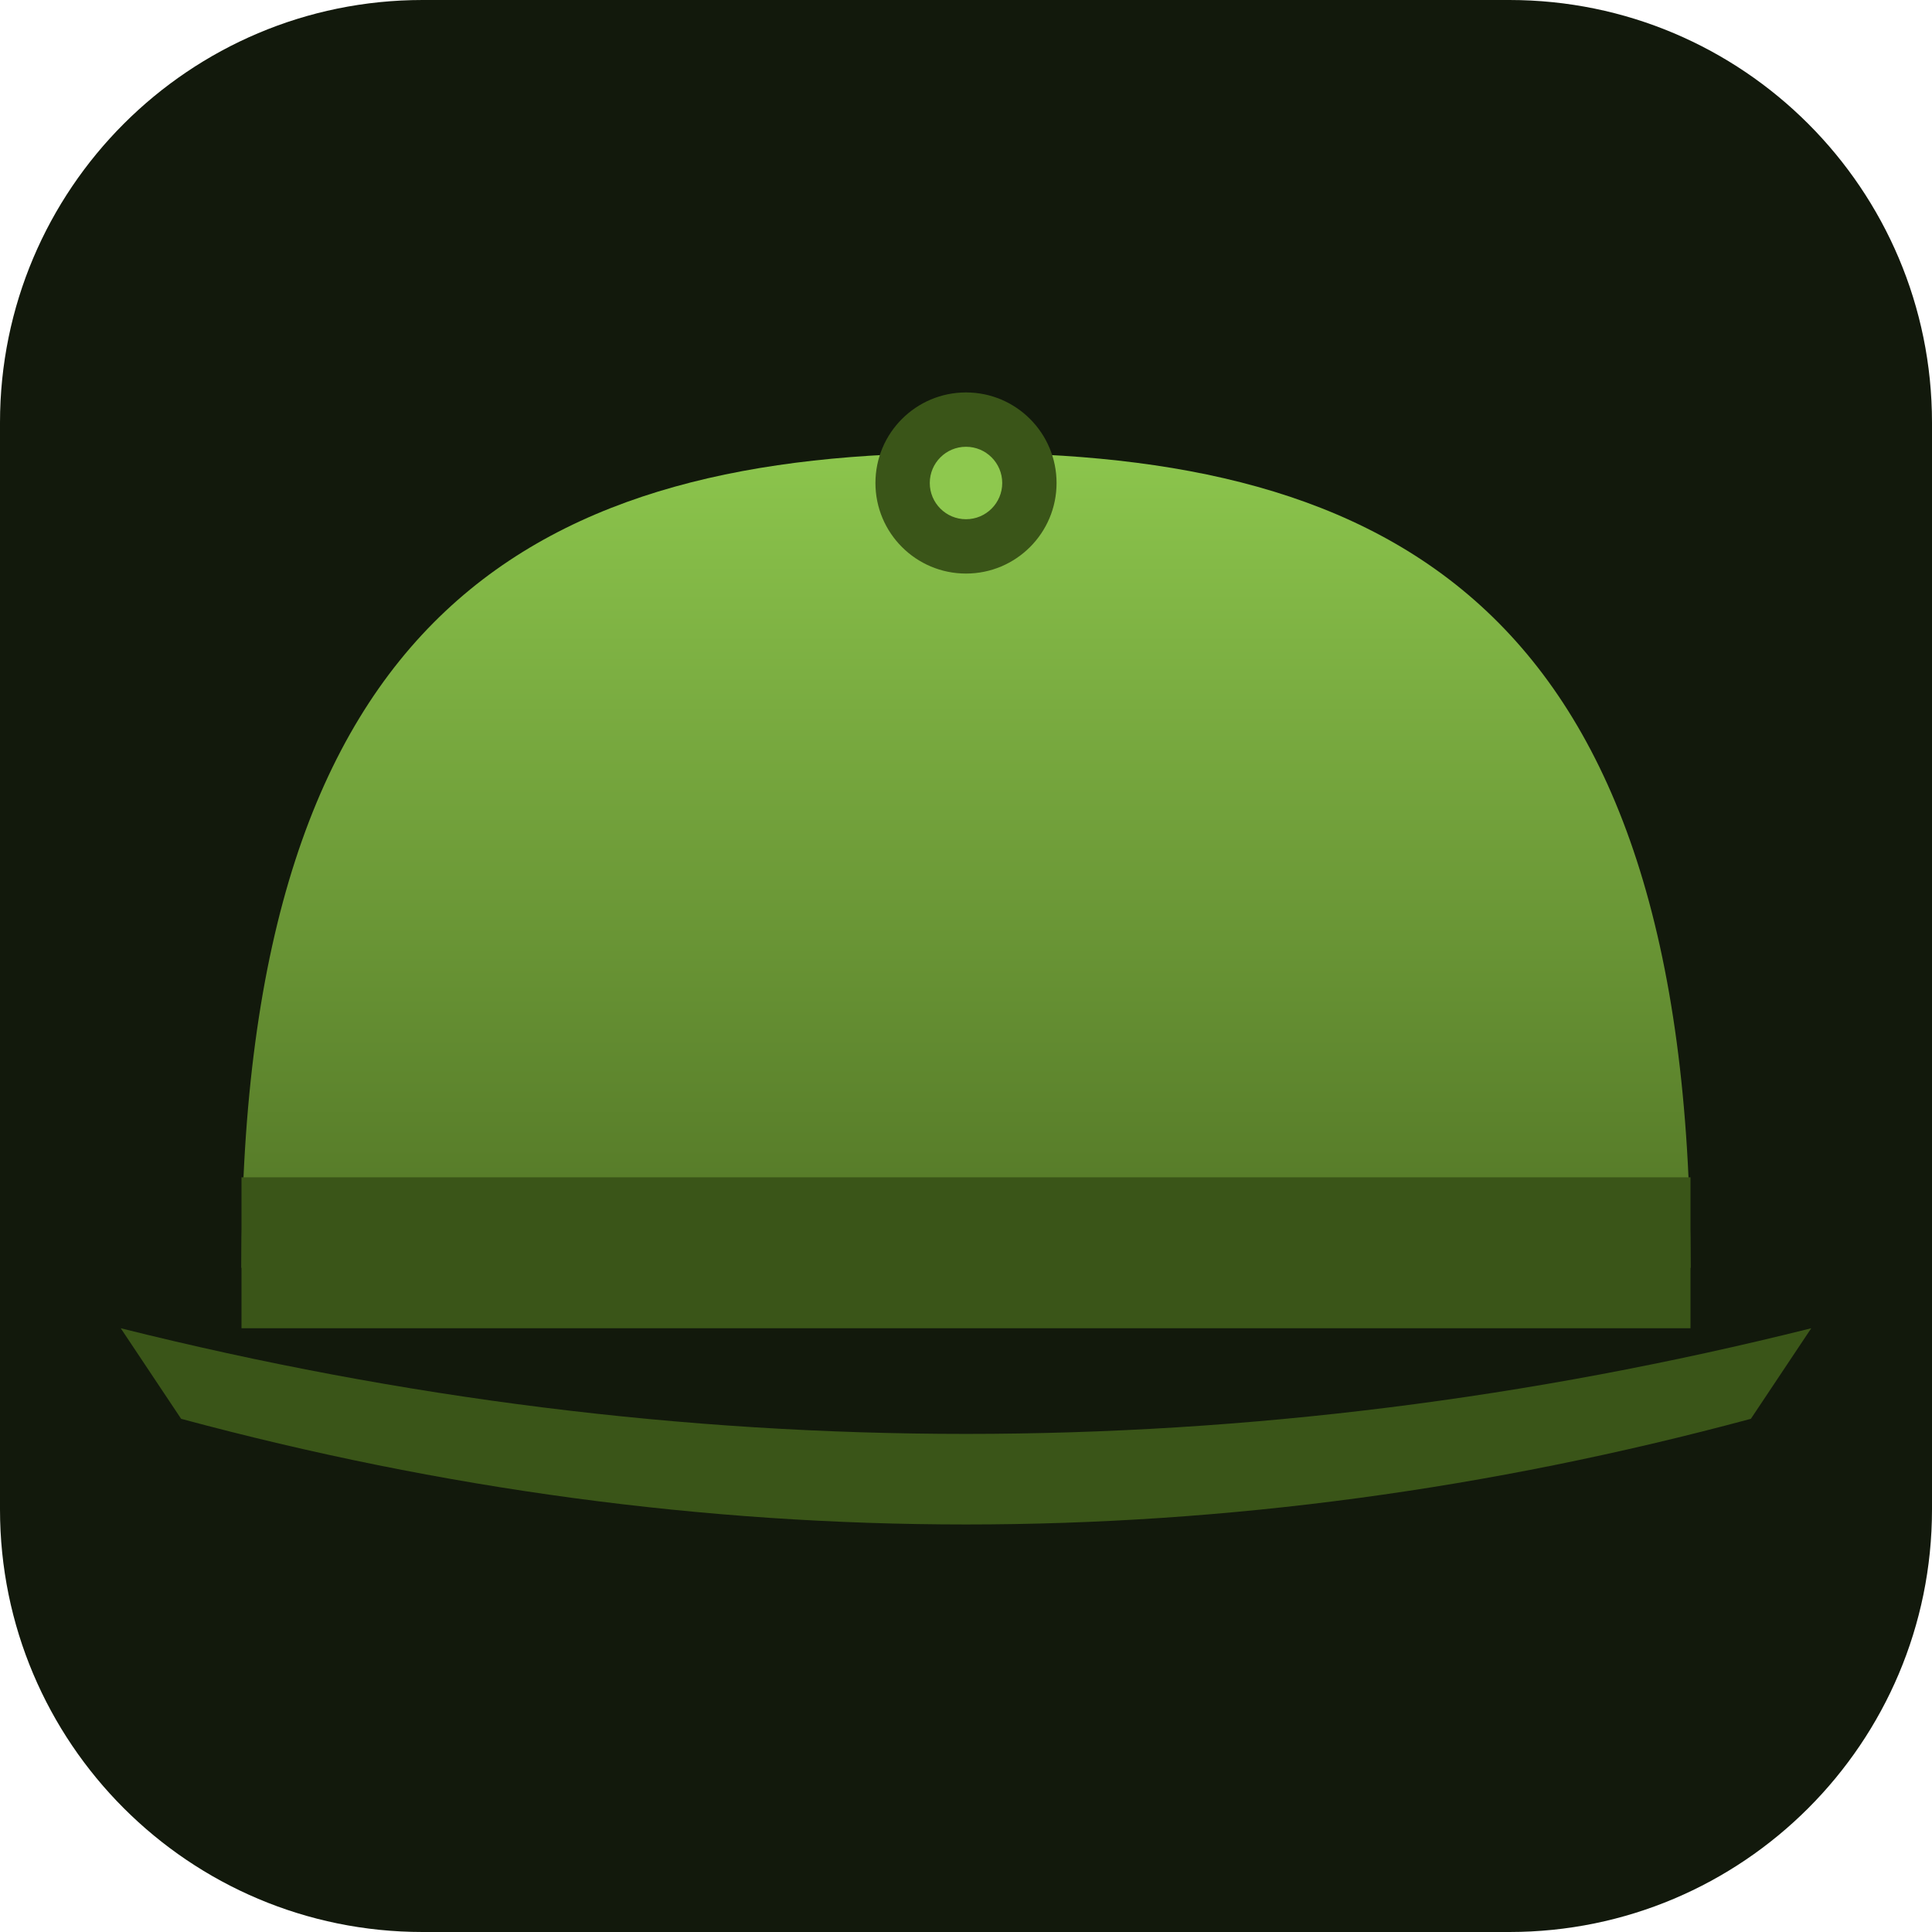
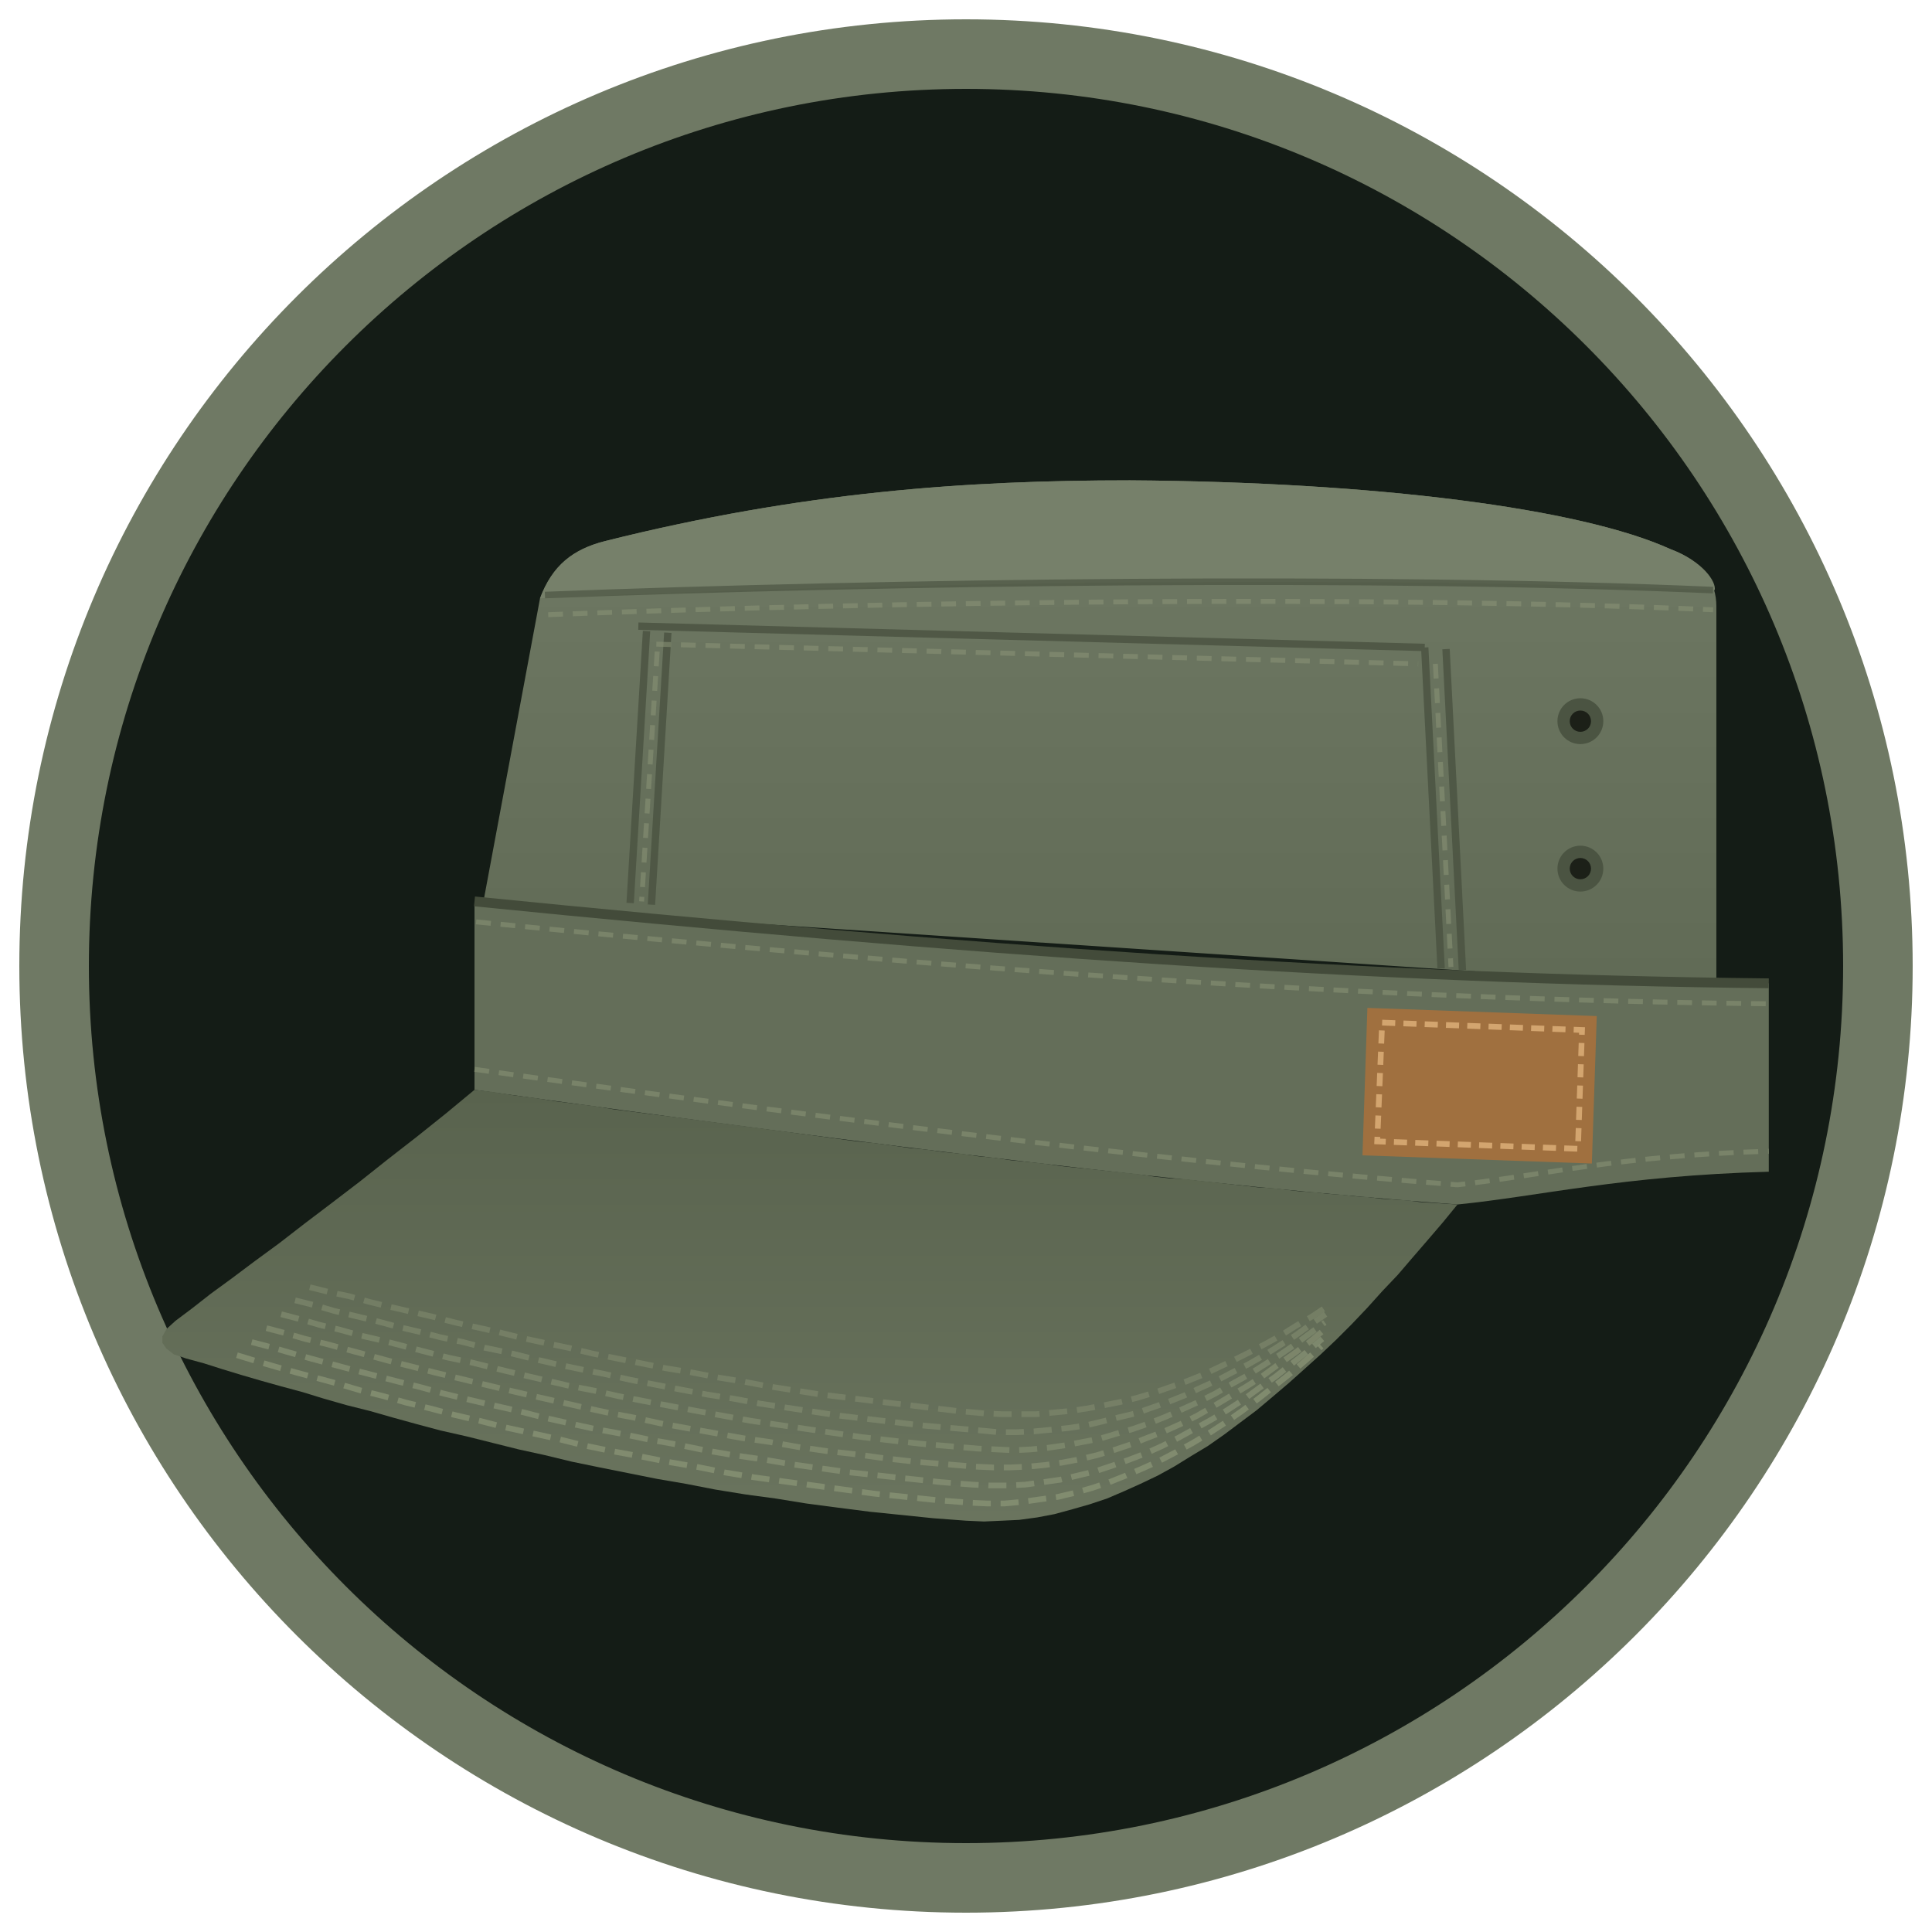
- <svg xmlns="http://www.w3.org/2000/svg" viewBox="0 0 32 32">
+ <svg xmlns="http://www.w3.org/2000/svg" viewBox="0 0 500 500" fill="none">
  <defs>
-     <linearGradient id="g" x1="16" y1="7" x2="16" y2="22" gradientUnits="userSpaceOnUse">
-       <stop stop-color="#8ec84e" />
-       <stop offset="1" stop-color="#4d6e22" />
+     <linearGradient id="av-g" x1="0" y1="370" x2="0" y2="1100" gradientUnits="userSpaceOnUse">
+       <stop stop-color="#6f7964" />
+       <stop offset="1" stop-color="#5e6853" />
+     </linearGradient>
+     <linearGradient id="av-v" x1="0" y1="1110" x2="0" y2="1640" gradientUnits="userSpaceOnUse">
+       <stop stop-color="#59634e" />
+       <stop offset="1" stop-color="#6a745e" />
    </linearGradient>
  </defs>
-   <rect width="32" height="32" rx="7" fill="#12190c" />
-   <path d="M4 21 C4 10 9 7.5 16 7.5 C23 7.5 28 10 28 21 Z" fill="url(#g)" />
-   <rect x="4" y="19.5" width="24" height="2.5" fill="#3a5518" />
-   <path d="M2 22 Q16 25.5 30 22 L29 23.5 Q16 27 3 23.5 Z" fill="#3a5518" />
-   <circle cx="16" cy="8" r="1.5" fill="#3a5518" />
-   <circle cx="16" cy="8" r=".6" fill="#8ec84e" />
+   <circle cx="250" cy="250" r="236" fill="#141c16" stroke="#6f7964" stroke-width="18" />
+   <svg x="38" y="72" width="424" height="348" viewBox="0 120 2000 1640">
+     <path d="M410 885 L480 510 C495 470 520 450 560 440 C800 380 1000 366 1200 366 C1500 368 1750 400 1860 450 C1900 465 1916 490 1916 520 L1916 985 Z" fill="url(#av-g)" />
+     <path d="M480 510 C495 470 520 450 560 440 C800 380 1000 366 1200 366 C1500 368 1750 400 1860 450 C1900 465 1916 490 1914 500 C1500 482 900 490 480 510 Z" fill="#76806a" />
+     <path d="M486 506 C900 490 1500 482 1912 500" stroke="#4b5442" stroke-width="8" opacity="0.7" />
+     <path d="M490 530 C900 514 1500 506 1912 524" stroke="#8a9476" stroke-width="6" stroke-dasharray="18 12" opacity="0.55" />
+     <path d="M600 544 L1560 570 M610 550 L590 882 M636 552 L616 884 M1560 570 L1580 962 M1586 572 L1606 964" stroke="#4b5442" stroke-width="9" opacity="0.85" />
+     <path d="M622 566 L1552 590 M623 575 L604 880 M1573 590 L1592 960" stroke="#8a9476" stroke-width="6" stroke-dasharray="18 12" opacity="0.55" />
+     <circle cx="1750" cy="660" r="28" fill="#4b5442" />
+     <circle cx="1750" cy="660" r="13" fill="#1c2018" />
+     <circle cx="1750" cy="840" r="28" fill="#4b5442" />
+     <circle cx="1750" cy="840" r="13" fill="#1c2018" />
+     <path d="M400 880 C1000 940 1500 975 1980 980 L1980 1210 C1800 1215 1700 1240 1600 1250 C1300 1228 900 1180 400 1110 Z" fill="#646e59" />
+     <path d="M400 880 C1000 940 1500 975 1980 980" stroke="#434b3a" stroke-width="12" />
+     <path d="M402 905 C1000 965 1500 1000 1980 1005 M400 1085 C900 1155 1300 1203 1600 1226 C1700 1215 1800 1190 1980 1185" stroke="#8a9476" stroke-width="6" stroke-dasharray="18 12" opacity="0.55" />
+     <path d="M400 1110 365 1139 330 1167 294 1195 260 1222 226 1248 193 1273 162 1297 132 1319 104 1340 78 1359 55 1377 35 1392 24 1402 19 1411 19 1419 24 1426 33 1433 48 1438 L70 1444 92 1451 115 1458 139 1465 164 1472 190 1479 216 1487 244 1495 272 1502 300 1510 329 1518 359 1526 390 1533 422 1541 454 1549 486 1556 519 1564 553 1571 588 1578 623 1585 658 1591 694 1598 731 1604 768 1609 805 1615 843 1620 882 1625 921 1629 960 1633 1000 1636 1022 1637 1044 1636 1065 1635 1087 1632 1108 1628 1130 1622 1151 1616 1172 1609 1193 1600 1213 1591 1234 1581 1254 1570 1275 1557 1295 1545 1315 1531 1335 1516 1355 1501 1374 1485 1394 1468 1413 1451 1433 1433 1452 1415 1471 1396 1490 1376 1508 1356 1527 1336 1545 1315 1564 1293 1582 1272 1600 1250 L1585 1249 1570 1248 1554 1247 1539 1245 1523 1244 1507 1243 1491 1241 1475 1240 1458 1238 1442 1237 1425 1235 1408 1234 1391 1232 1374 1230 1356 1229 1339 1227 1321 1225 1303 1223 1285 1221 1267 1219 1248 1218 1230 1216 1211 1213 1192 1211 1173 1209 1154 1207 1134 1205 1115 1203 1095 1200 1075 1198 1055 1196 1035 1193 1014 1191 994 1188 973 1186 952 1183 931 1181 910 1178 888 1175 867 1173 845 1170 823 1167 801 1164 779 1161 756 1158 734 1155 711 1152 688 1149 665 1146 642 1143 618 1140 595 1137 571 1134 547 1130 523 1127 499 1124 474 1120 450 1117 425 1113 400 1110 Z" fill="url(#av-v)" />
+     <path d="M110 1434 133 1441 157 1448 182 1455 208 1462 234 1469 261 1477 289 1484 317 1492 346 1499 376 1507 406 1514 437 1522 469 1529 501 1536 533 1544 567 1551 600 1557 635 1564 670 1570 705 1577 741 1583 777 1588 814 1593 851 1598 888 1603 927 1607 965 1611 1004 1614 1026 1615 1047 1615 1069 1613 1090 1610 1112 1607 1133 1602 1154 1596 1175 1589 1195 1581 1216 1572 1236 1563 1257 1552 1277 1541 1297 1529 1317 1516 1337 1502 1357 1487 1376 1472 1395 1457 1415 1440 1434 1423" stroke="#8a9476" stroke-width="7" stroke-dasharray="22 12" opacity="0.74" />
+     <path d="M128 1418 151 1424 175 1431 200 1438 226 1445 252 1452 279 1459 306 1466 334 1473 363 1481 392 1488 422 1495 453 1502 484 1510 515 1517 547 1524 580 1530 613 1537 647 1543 681 1550 716 1556 751 1561 786 1567 822 1572 858 1577 895 1581 932 1585 970 1589 1008 1592 1029 1593 1051 1593 1072 1592 1094 1589 1115 1586 1136 1581 1157 1576 1178 1569 1198 1562 1219 1554 1239 1545 1259 1535 1279 1524 1299 1513 1319 1501 1339 1488 1358 1474 1378 1460 1397 1445 1416 1430 1435 1414" stroke="#8a9476" stroke-width="7" stroke-dasharray="22 12" opacity="0.68" />
+     <path d="M146 1401 169 1407 193 1414 218 1420 244 1427 270 1434 296 1441 324 1448 351 1455 380 1462 409 1469 438 1476 468 1483 499 1490 530 1497 562 1504 594 1510 626 1517 659 1523 693 1529 726 1535 761 1540 795 1546 830 1551 866 1555 902 1560 938 1564 974 1567 1011 1570 1033 1571 1054 1571 1076 1570 1097 1568 1118 1565 1139 1561 1160 1556 1180 1550 1201 1543 1221 1535 1242 1527 1262 1518 1282 1508 1301 1497 1321 1485 1341 1473 1360 1461 1379 1447 1399 1433 1418 1419 1436 1404" stroke="#8a9476" stroke-width="7" stroke-dasharray="22 12" opacity="0.62" />
+     <path d="M164 1384 187 1390 211 1397 236 1403 261 1410 287 1416 314 1423 341 1430 368 1437 397 1443 425 1450 454 1457 484 1464 514 1471 545 1477 576 1484 607 1490 639 1496 671 1502 704 1508 737 1514 771 1519 805 1524 839 1529 873 1534 908 1538 944 1542 979 1545 1015 1548 1037 1549 1058 1550 1079 1549 1100 1547 1121 1544 1142 1540 1163 1536 1183 1530 1204 1524 1224 1517 1244 1509 1264 1500 1284 1491 1304 1481 1323 1470 1343 1459 1362 1447 1381 1435 1400 1422 1419 1408 1438 1394" stroke="#8a9476" stroke-width="7" stroke-dasharray="22 12" opacity="0.56" />
+     <path d="M181 1367 205 1373 229 1380 254 1386 279 1392 305 1399 331 1405 358 1412 386 1418 413 1425 442 1431 470 1438 500 1445 529 1451 559 1457 590 1464 621 1470 652 1476 684 1482 716 1487 748 1493 781 1498 814 1503 847 1508 881 1512 915 1516 949 1520 984 1523 1019 1526 1040 1528 1061 1528 1083 1527 1104 1525 1124 1523 1145 1520 1166 1515 1186 1510 1207 1505 1227 1498 1247 1491 1267 1483 1286 1474 1306 1465 1325 1455 1345 1445 1364 1434 1383 1422 1402 1410 1420 1397 1439 1384" stroke="#8a9476" stroke-width="7" stroke-dasharray="22 12" opacity="0.50" />
+     <path d="M199 1351 223 1357 247 1362 272 1369 297 1375 323 1381 349 1387 376 1394 403 1400 430 1406 458 1413 486 1419 515 1425 544 1432 574 1438 604 1444 634 1450 665 1455 696 1461 727 1466 759 1472 791 1477 823 1482 856 1486 888 1490 922 1494 955 1498 989 1502 1022 1505 1044 1506 1065 1506 1086 1506 1107 1504 1128 1502 1148 1499 1169 1495 1189 1491 1209 1486 1229 1480 1249 1473 1269 1466 1289 1458 1308 1449 1327 1440 1347 1430 1366 1420 1384 1410 1403 1398 1422 1387 1440 1375" stroke="#8a9476" stroke-width="7" stroke-dasharray="22 12" opacity="0.44" />
+     <path d="M1490 1010 L1770 1020 L1764 1200 L1484 1190 Z" fill="#a0703f" />
+     <path d="M1508 1028 L1752 1037 L1747 1182 L1502 1173 Z" stroke="#dcae78" stroke-width="7" stroke-dasharray="16 10" opacity="0.85" />
+   </svg>
</svg>
